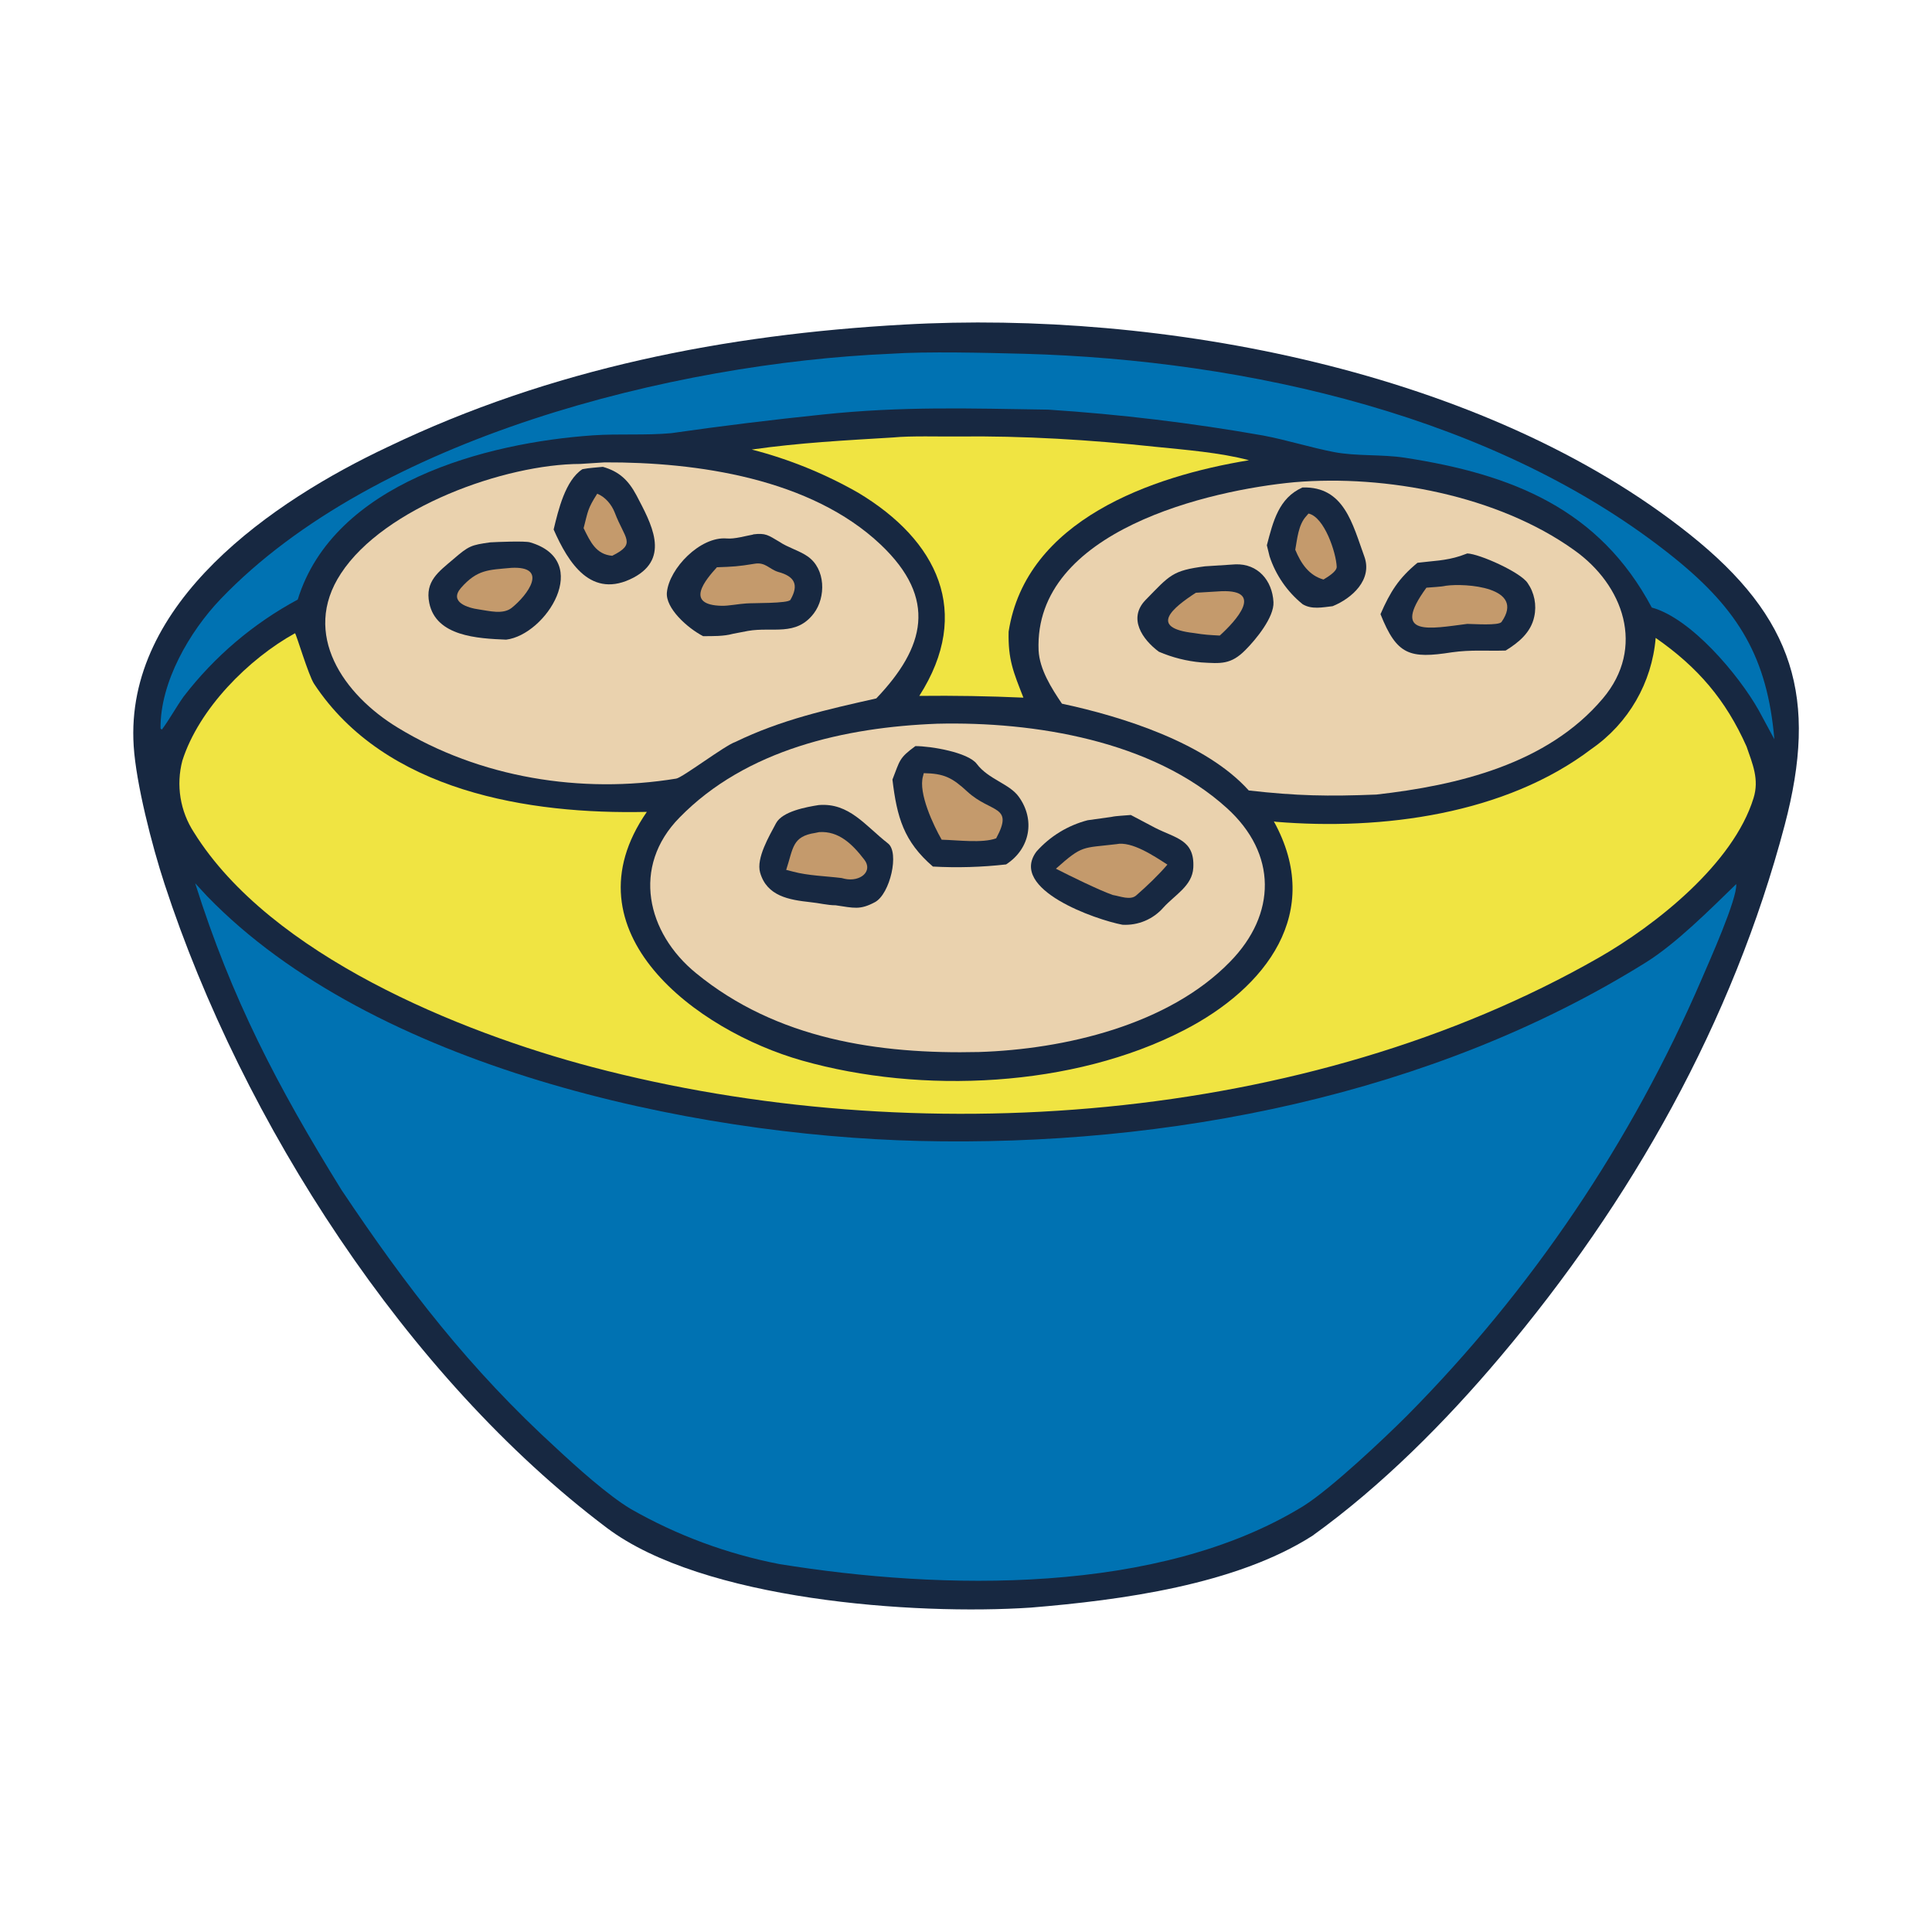
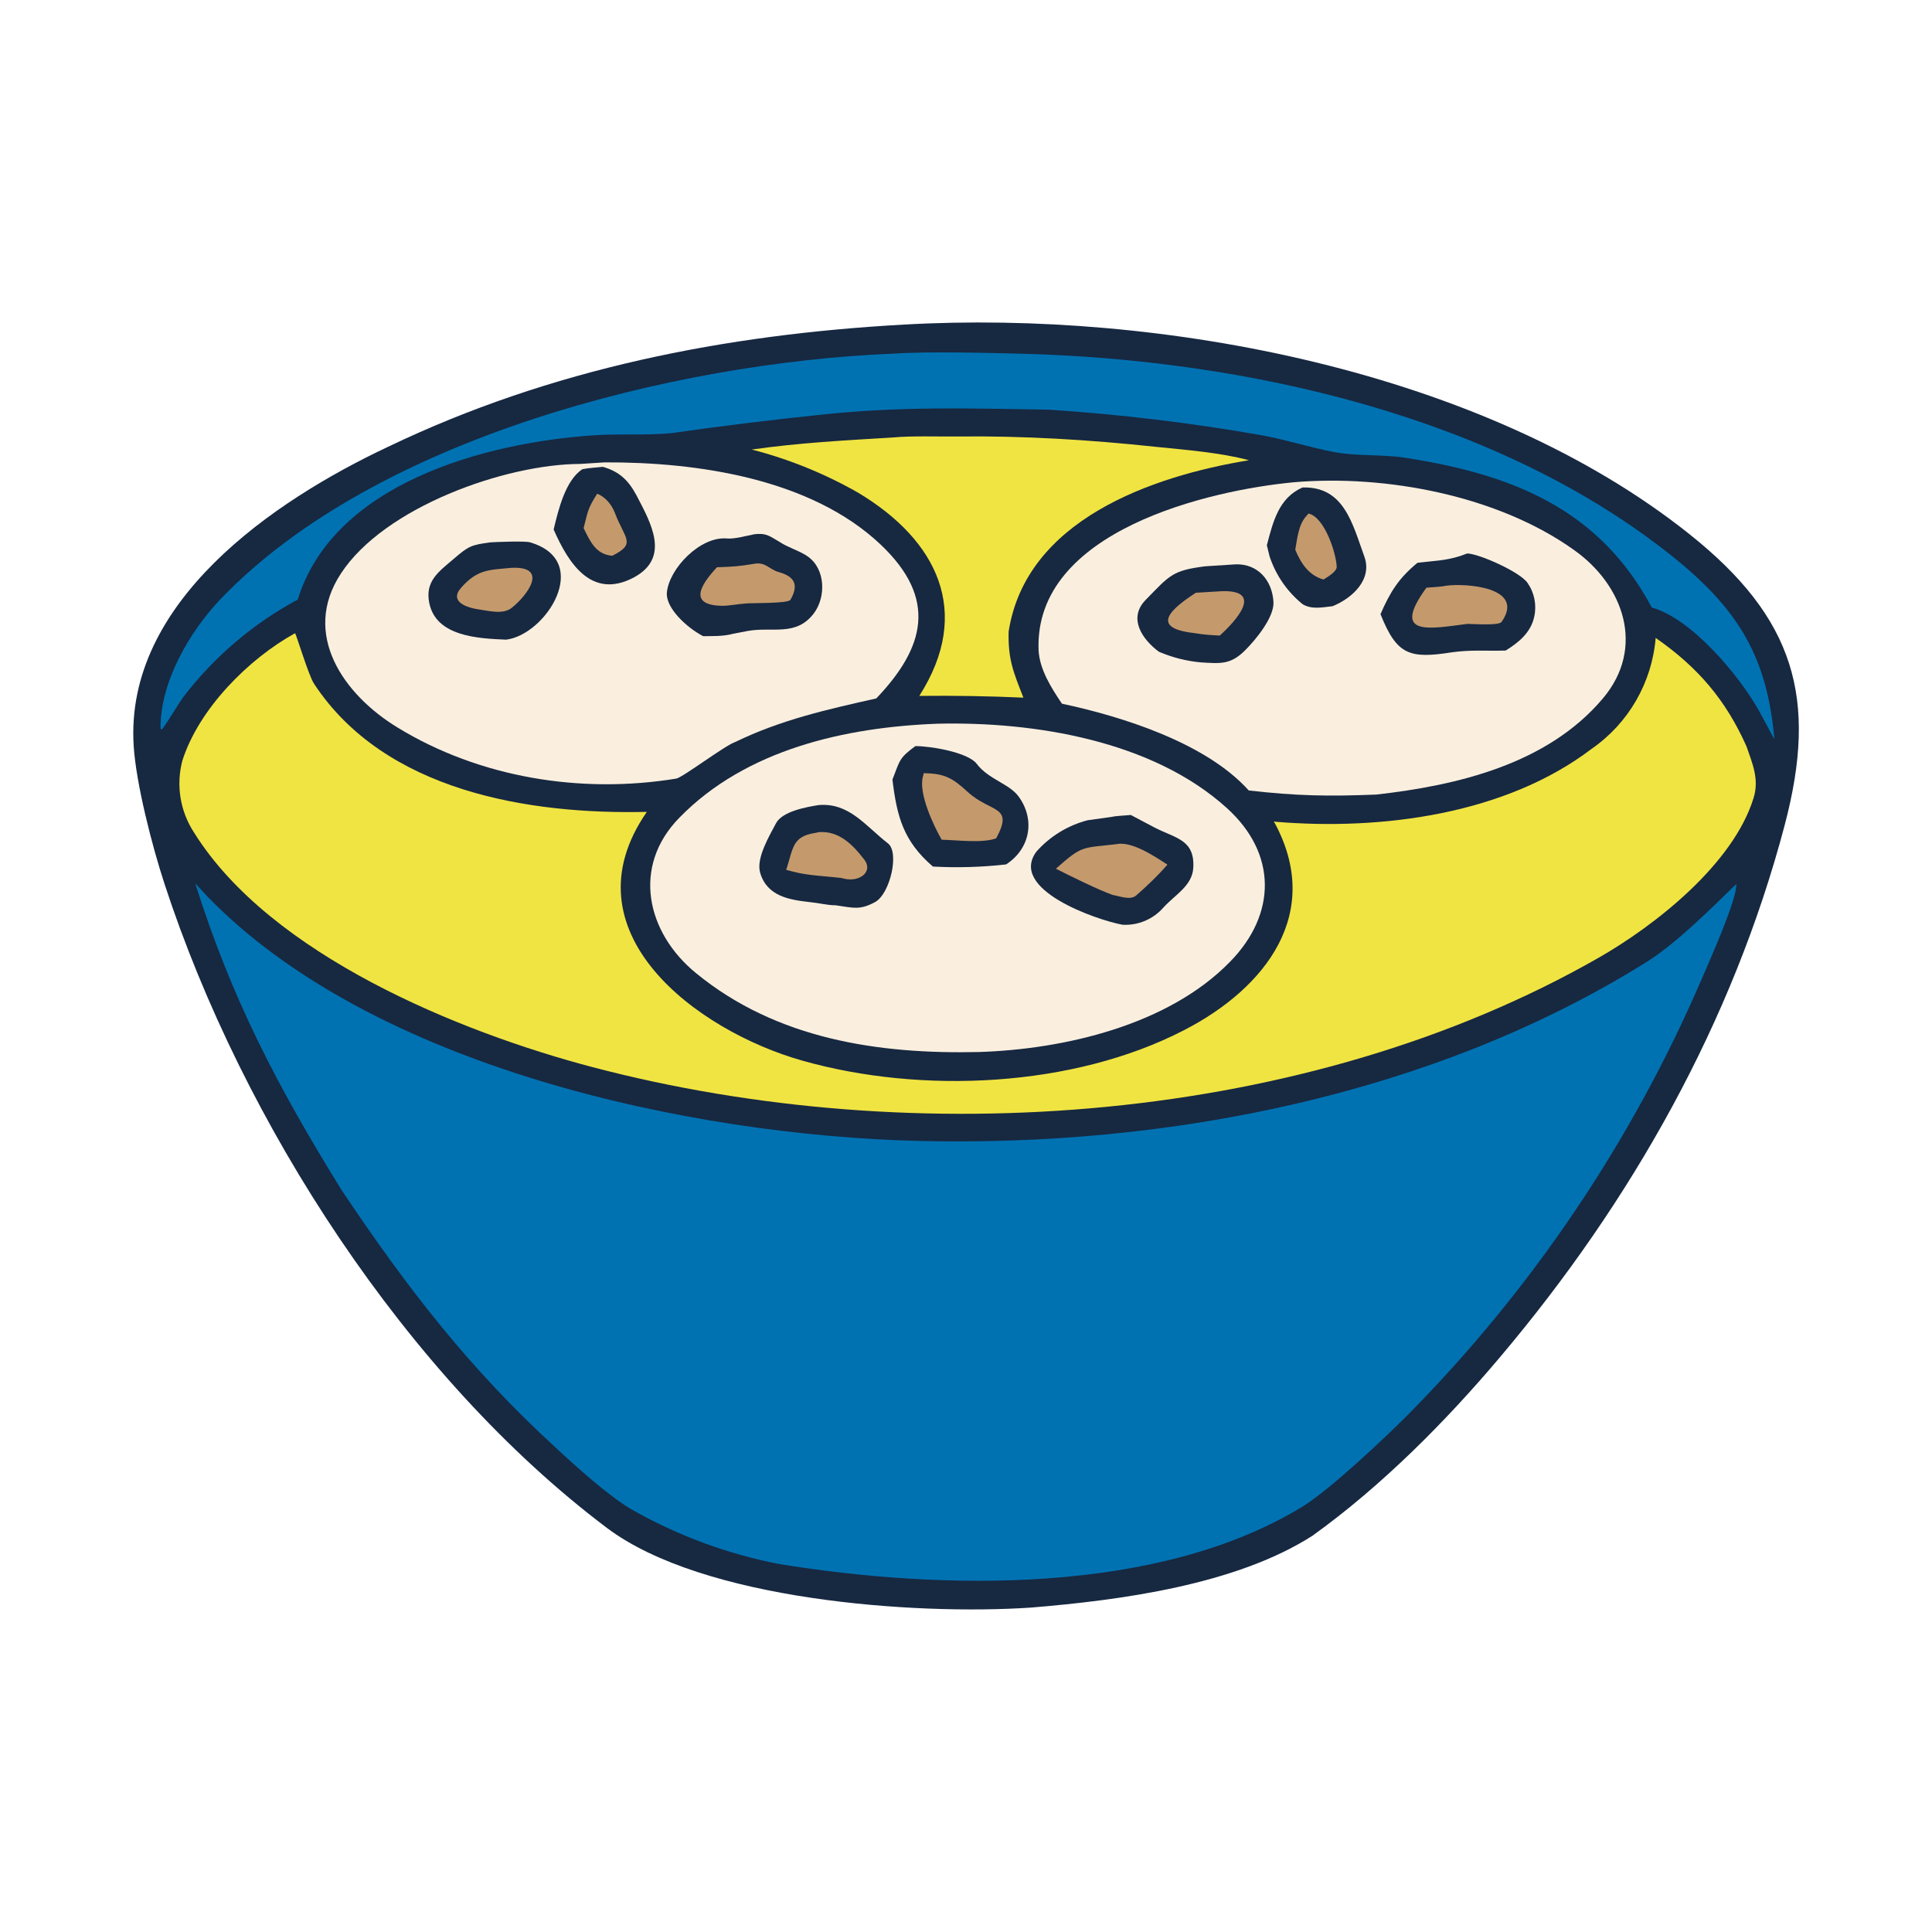
<svg xmlns="http://www.w3.org/2000/svg" width="512" height="512" viewBox="486.6 566.6 992.8 992.8">
  <path fill="#172841" d="M951 733.4c132-7.5 298 23.3 403.9 107.8 53.9 43 66 84.2 48.8 149.4-26.7 101.2-78.7 193.4-146.2 273.3-28 33.2-61 66.4-96.5 91.9-39.4 25.2-98.5 33.1-144.7 36.9-60 4-168.6-3.8-217.9-41-103-77.6-187.2-208.4-227.2-330.7-6.6-20.1-14.7-52-15.9-71-4.8-73.9 71.6-126 130.7-153.8 83.8-40.2 173.3-57.7 265-62.8" />
  <path fill="#0072B2" d="M1378.8 1020.9c.6 7.6-14.1 40.3-17.7 48.7a728 728 0 0 1-151.5 224.5c-11.5 11.5-39 37.5-53.2 46.4-74.4 45.8-185.7 43.4-269.5 29.8a250 250 0 0 1-76.2-28.3c-11.7-7-27.9-21.6-38-31-44.9-41-77-82.7-110.6-132.9-33-53.3-56.5-98.3-75.2-157.6l6.2 6.7c85 87.7 247.7 122.8 365.7 125.7 127.6 3.1 264-23.4 373.5-91.7 15.5-9.6 33.2-27.4 46.5-40.3" />
  <path fill="#F0E442" d="M638.2 892c.7.6 6.9 21.6 9.8 26 36.5 55.4 110.6 67.2 171 65.8-42.8 61.7 25.7 112.5 79.8 127.8 61.4 17.4 139.3 13.8 196.2-15.6 42.2-21.7 72-60.5 46.2-107.3l1.1.2c54.5 4.5 117.9-3.8 162.2-37.5a77 77 0 0 0 32.9-57c21.7 15.1 36 31.8 46.7 55.8 3.1 9 6.6 16.9 3.6 26.5-10.4 33.8-50.3 65.3-79.5 82-150 85.8-351.6 99.8-517 56.3-68.4-18-165.6-57.6-204.9-120.6a46 46 0 0 1-6-36.9c8.5-26.7 34-52.3 57.9-65.5" />
-   <path fill="#EAD2AE" d="M968.2 938.5c49.9-1.2 110.6 8.7 148.8 43.3 26 23.5 25.6 54.6 1.7 79-31.7 32.6-85.2 45-129 46.4-51.7 1.2-104-6.6-145.4-40.5-25.4-20.7-33.3-54.8-8.5-80 34.2-35 85.1-46.4 132.4-48.2" />
+   <path fill="#FAEFDE" d="M968.2 938.5c49.9-1.2 110.6 8.7 148.8 43.3 26 23.5 25.6 54.6 1.7 79-31.7 32.6-85.2 45-129 46.4-51.7 1.2-104-6.6-145.4-40.5-25.4-20.7-33.3-54.8-8.5-80 34.2-35 85.1-46.4 132.4-48.2" />
  <path fill="#172841" d="M1057.7 986.4c2.6-.6 7.1-.7 10-1l12.5 6.6c10.6 5.4 20.4 6.1 19.6 20.5-.5 9.3-9.4 13.9-15.3 20.4a26 26 0 0 1-21.1 8.9c-13.8-2.6-58.6-18.2-44.2-37.6a53 53 0 0 1 26.3-16.1z" />
  <path fill="#C49A6C" d="M1060.2 1000.4c8-1.7 19.6 6.2 26.3 10.5-4.8 5.6-10.5 11-16.1 15.9-3 2.5-8 .4-12-.3-7.1-2.5-22-9.8-29.2-13.5 13.8-12.3 13.5-10.5 31-12.6" />
  <path fill="#172841" d="M957 950c8 0 27 3.2 31.5 9.1 6 8 16.8 10.2 21.6 16.9 8.5 11.7 6 26.7-6.5 34.8a225 225 0 0 1-37.6 1.1c-15-12.9-18.5-25.4-20.8-44.7 3.9-9.9 3.3-11 11.8-17.2" />
  <path fill="#C49A6C" d="M961.3 963.9c10.5.2 14.6 2.3 22.4 9.5 12.2 11.2 24.1 6.8 14.8 24-7.2 2.6-19.7.9-28 .7-4.2-7.3-12.1-24-9.6-32.6z" />
  <path fill="#172841" d="M907.3 980.3c15.7-1.3 23.9 10.6 35.6 19.7 6 4.6 1.1 26-6.7 30.2-7.7 4.1-10.7 3-20.2 1.6-4.2 0-8.7-1.2-13-1.6-10.8-1.2-22.3-3-25.8-15.2-2.1-7.4 4.7-18.8 8.2-25.4 3.3-6.1 15.6-8.3 21.9-9.3" />
  <path fill="#C49A6C" d="M907.5 994.2c10.2-.7 17.2 6.3 23.2 14.1 4.7 6-2 11.6-10 9.9l-1.6-.4c-8-1-17.2-1.2-25-3.3l-3.5-.9c3.7-11.2 3-17.2 15-19z" />
-   <path fill="#EAD2AE" d="M797.3 804.2c47.6-.2 106 8.3 141.9 42.3 29.3 27.8 22.7 52.8-2.3 79-25.3 5.7-48.8 10.9-72.5 22.4-5.2 1.7-27.1 18.3-30.3 18.8-48.8 8-101-.4-143.3-26.3-27.4-16.7-49.6-47.8-29-79.1 22.2-34 84.3-56.2 123-56.3z" />
+   <path fill="#FAEFDE" d="M797.3 804.2c47.6-.2 106 8.3 141.9 42.3 29.3 27.8 22.7 52.8-2.3 79-25.3 5.7-48.8 10.9-72.5 22.4-5.2 1.7-27.1 18.3-30.3 18.8-48.8 8-101-.4-143.3-26.3-27.4-16.7-49.6-47.8-29-79.1 22.2-34 84.3-56.2 123-56.3z" />
  <path fill="#172841" d="M873.6 841.2c6.5-.8 7.7.4 13.5 3.8 4.2 2.9 10.4 4.6 14.5 7.5 9.3 6.4 9.5 21 3.2 29.3-9.1 12-21.2 6.8-33.8 9l-7.8 1.5c-4.6 1.3-10.4 1.2-15.3 1.2-8.1-4.2-19.4-14.4-18.6-22.5 1.2-12.3 17.1-28.8 30.7-27.7 4.1.4 10-1.4 13.6-2" />
  <path fill="#C49A6C" d="M874.3 856.3c5.6-1 7.6 2.8 12.2 4.2 8.5 2.3 10.7 6.6 6.3 14.3-1 2-19.7 1.6-22.8 1.9-3.6.2-9.2 1.3-12.5 1.2-19.5-.4-8.2-13.5-2.5-19.8 8.4-.3 10.8-.4 19.3-1.8" />
  <path fill="#172841" d="M738.5 845.3c3.4-.2 18-.8 20.5 0 32.4 9.5 8.2 47.5-12.3 50-14.7-.6-36-1.7-39.5-18.8-2.3-11.2 4.8-16.1 12.3-22.5 8-6.9 9.1-7.3 19-8.7" />
  <path fill="#C49A6C" d="M749.3 858.4c19.5-1 8.5 14 .2 20.6-4.5 3.5-11.6 1.5-16.6.8-6-.8-15.6-3.8-9.5-11 8.5-9.7 14.3-9.3 26-10.4" />
  <path fill="#172841" d="M796.4 806.5c8.5 2.4 13.2 7 17.3 14.7 7.4 14.2 17.6 32-1.5 42.2-21.7 11.4-33.5-7.4-41.1-24.7 2.4-10 6-25.3 14.8-31 3.6-.7 6.8-.8 10.5-1.2" />
  <path fill="#C49A6C" d="M793.5 820.3c4.2 1.7 7.4 5.6 9 9.7 5.2 13.7 11.3 15.9-1.3 22.2-8.3-.7-11.2-7.1-14.7-14.2 2.3-8.8 2-9.9 7-17.7" />
-   <path fill="#EAD2AE" d="M1151.7 814.4c47.1-4 104.7 6.9 143.7 34.8 25.5 18 37 50.2 14.8 76.4-28.5 33.7-74.7 44.6-116.3 49.3-24.8 1-41 .7-65.6-2.1-21.9-24.4-64.7-37.9-96-44.6-5.4-8-11.5-17.6-12-27.4-2.5-61.7 88.4-82.4 131.4-86.4" />
+   <path fill="#FAEFDE" d="M1151.7 814.4c47.1-4 104.7 6.9 143.7 34.8 25.5 18 37 50.2 14.8 76.4-28.5 33.7-74.7 44.6-116.3 49.3-24.8 1-41 .7-65.6-2.1-21.9-24.4-64.7-37.9-96-44.6-5.4-8-11.5-17.6-12-27.4-2.5-61.7 88.4-82.4 131.4-86.4" />
  <path fill="#172841" d="M1240.6 851c6.2.2 27.3 9.6 31 15.2a22 22 0 0 1 3.4 17.3c-1.7 8.1-8 13.3-14.7 17.4-10 .3-17.6-.5-27.6.9-21.7 3.4-28.3 1.5-36.7-19.6 5-11.5 9.4-18.5 19-26.4 8-1 14.3-1 22-3.5z" />
  <path fill="#C49A6C" d="M1229.6 867.6c9.9-1.4 41.2.6 28.6 18.6-1.4 2-14.5 1-17.6 1-19 2.4-39.6 6.9-21-18.6 3-.3 7.4-.4 10-1" />
  <path fill="#172841" d="m1106 857.6 15.5-1c11.4-.4 18.9 8.2 19.5 19.4.4 7.8-9.1 19.3-14.4 24.6-7.5 7.6-12.7 7-22.7 6.4a71 71 0 0 1-21.8-5.5c-8.6-6.4-15.8-17.1-7-26.4 12.7-13 13.8-15.3 30.8-17.5" />
  <path fill="#C49A6C" d="M1114.4 870.4c21.8-.7 7.5 15.1-1 22.8-5.5-.3-7.7-.4-13.3-1.3-23.6-2.7-10.8-13 1-20.7z" />
  <path fill="#172841" d="M1156 817.1c21.3-.6 25.6 18.7 31.7 35.5 4.3 11.9-6.4 21.5-16.3 25.5-5.3.6-10.7 1.8-15.4-1a53 53 0 0 1-17-24.6l-1.4-5.7c3.2-12.2 6.1-24.3 18.3-29.7" />
  <path fill="#C49A6C" d="M1159 830.5c8.1 1.7 14.2 20 14.5 27.4 0 2.5-5 5.4-6.8 6.5-7.5-2.1-11.6-8.3-14.5-15.3 1-5.5 1.6-12.9 5.6-17.2z" />
  <path fill="#0072B2" d="M944 748.4c19.2-1.3 49-.5 69 0 114.1 3.2 243.5 32 334 104.9 33.3 26.9 47.8 51.5 51.4 93.2l-8.1-15c-10.3-18.2-34.7-47.2-54.9-52.7-27-50.7-71.7-68.5-127-77-11.7-1.8-25-.7-36.3-2.9-12-2.3-24.2-6.2-36.4-8.5q-55-9.7-110.5-13.3c-40.3-.6-74.8-1.8-115.7 2.5a1978 1978 0 0 0-78 9.6c-13.2 1.2-27 .2-40.1 1.1-55.3 3.8-133.3 24.5-151.8 84.4a184 184 0 0 0-58.6 49.8c-4 5.6-7 11.3-11.2 17l-.7-.5c-.3-23.8 15-50 30.9-66.6 79.5-83 233-121.2 344-126" />
  <path fill="#F0E442" d="M945.6 791.4c9-.9 23.9-.4 33.2-.5 33.9-.4 68 1.7 101.6 5.3 14.8 1.5 33.6 3 48 6.9-50 8.2-114.6 30.7-123.5 88.1-.3 14.4 2.4 20.6 7.6 33.9q-26.7-1.2-53.5-.9c27.5-43 9.3-80-31.4-104.4a222 222 0 0 0-54.7-22.2c24.7-3.5 47.9-4.7 72.7-6.2" />
</svg>
